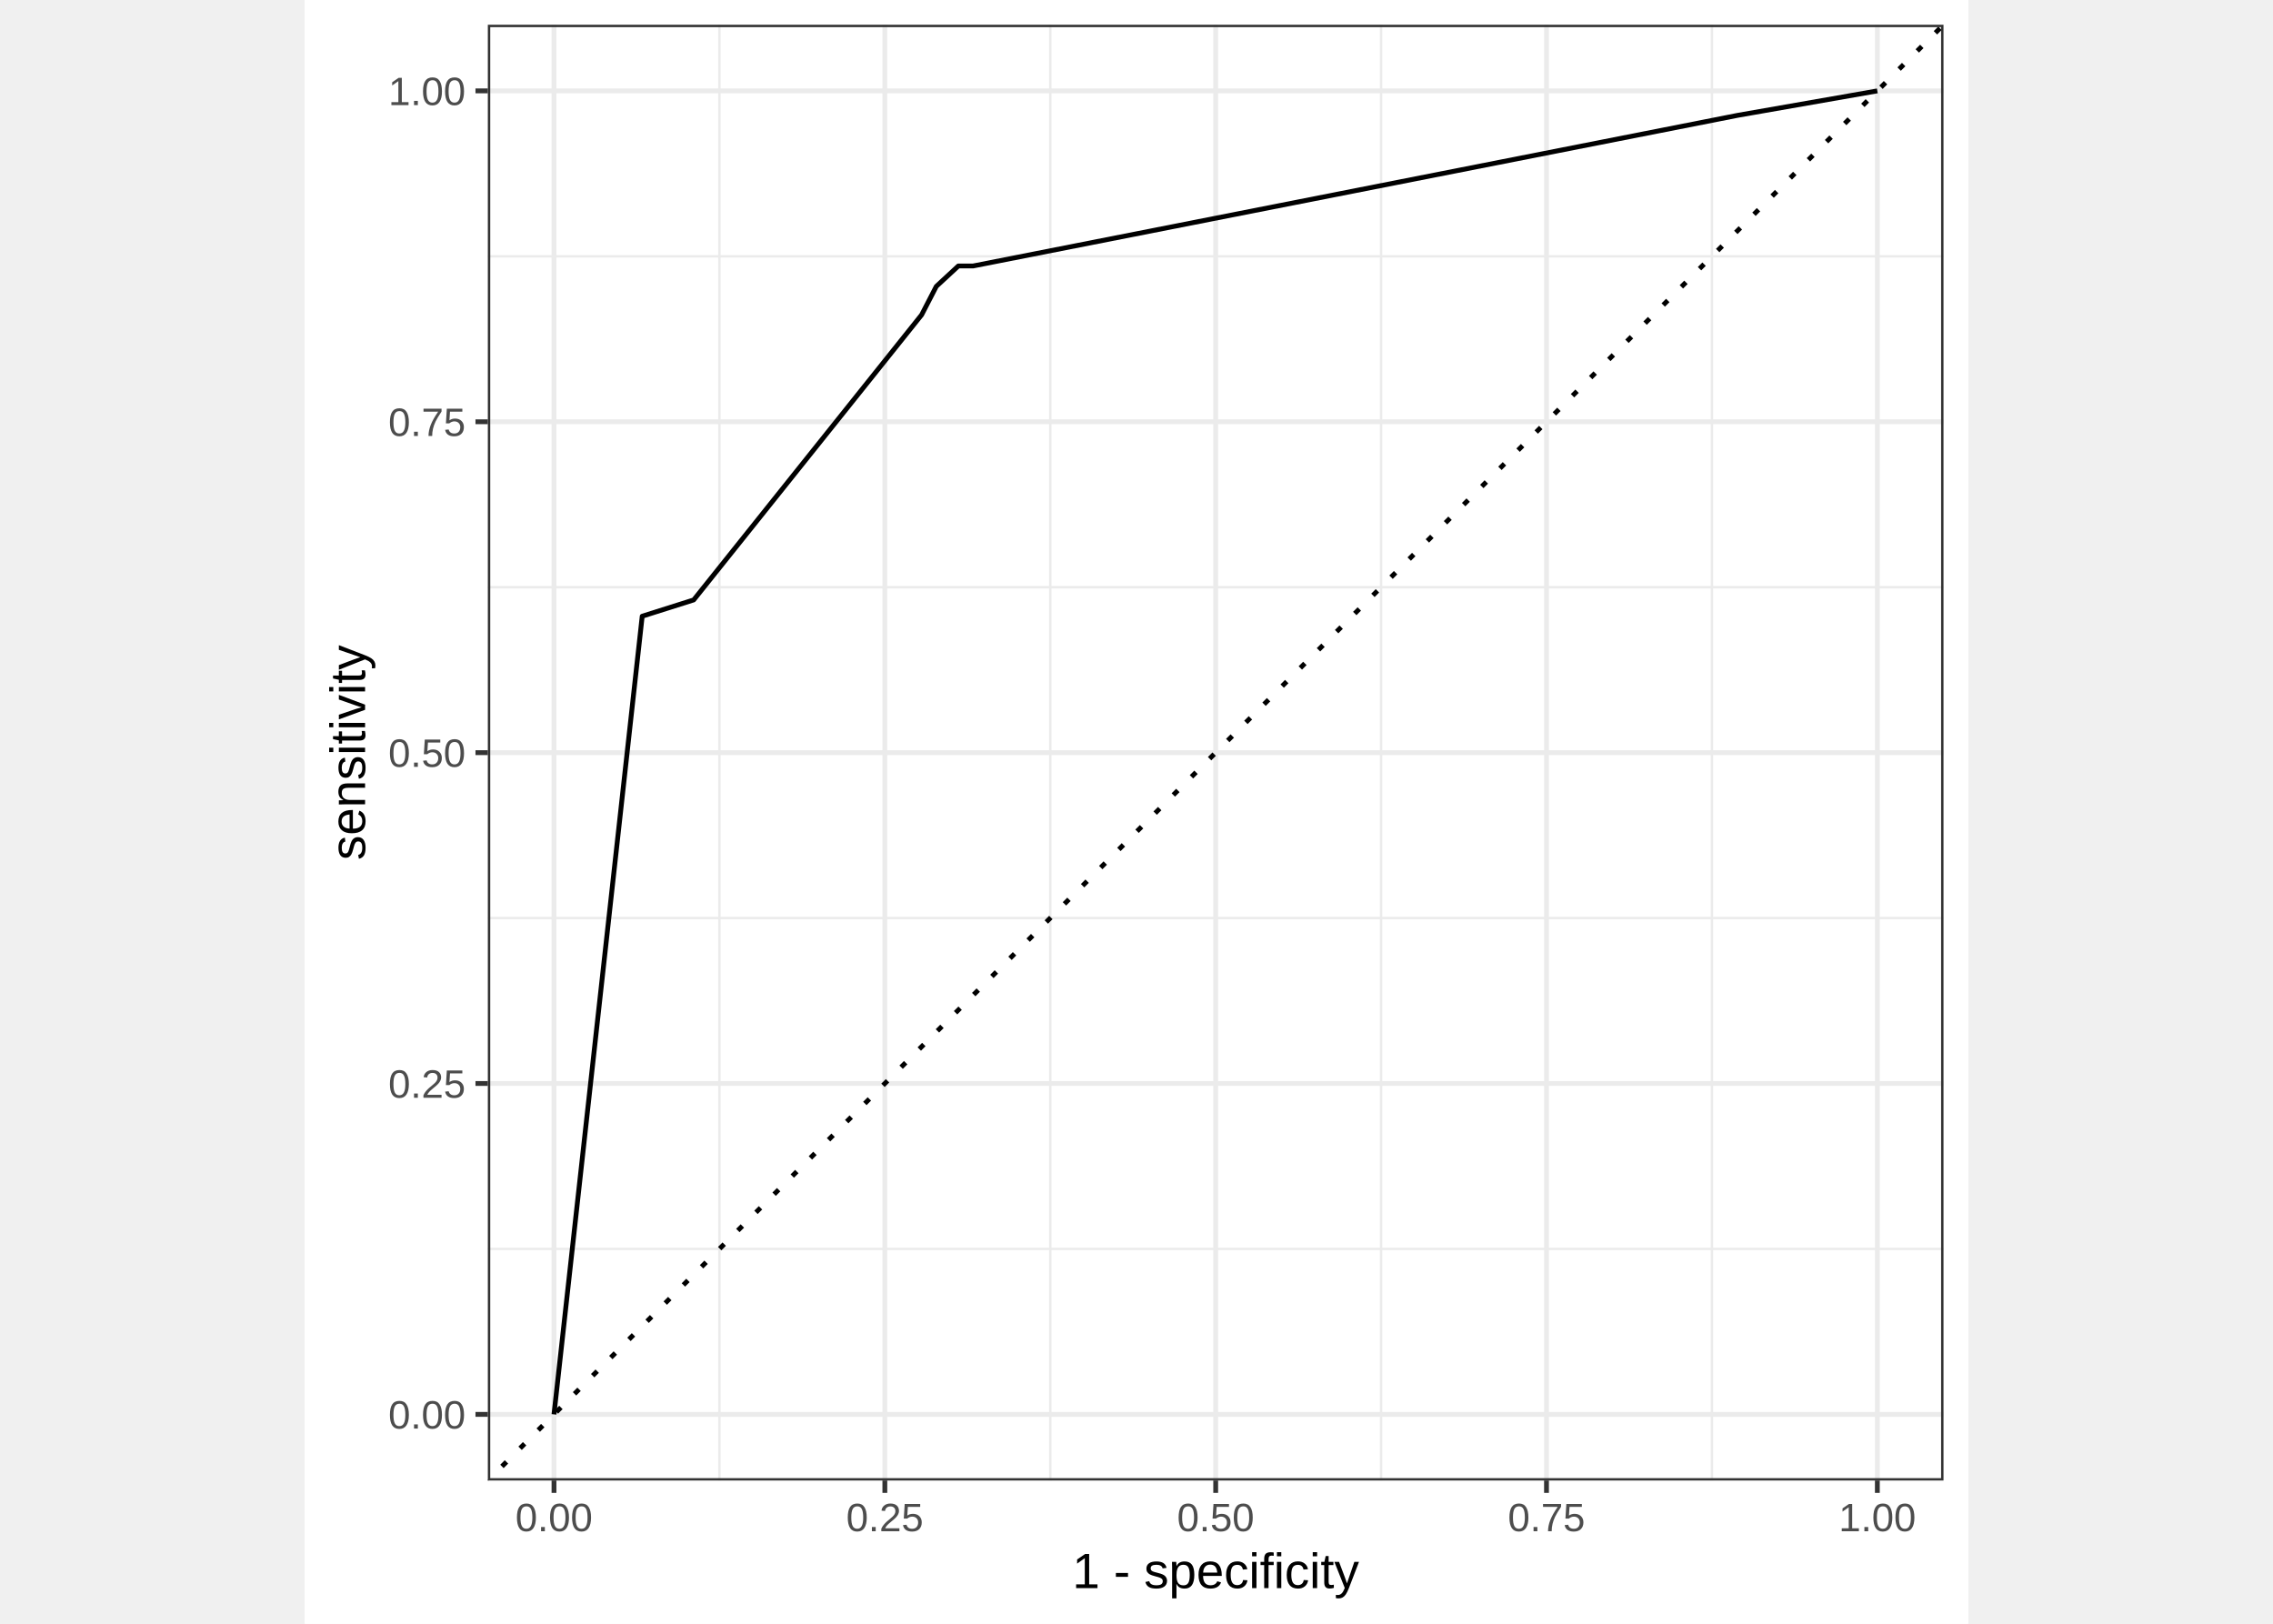
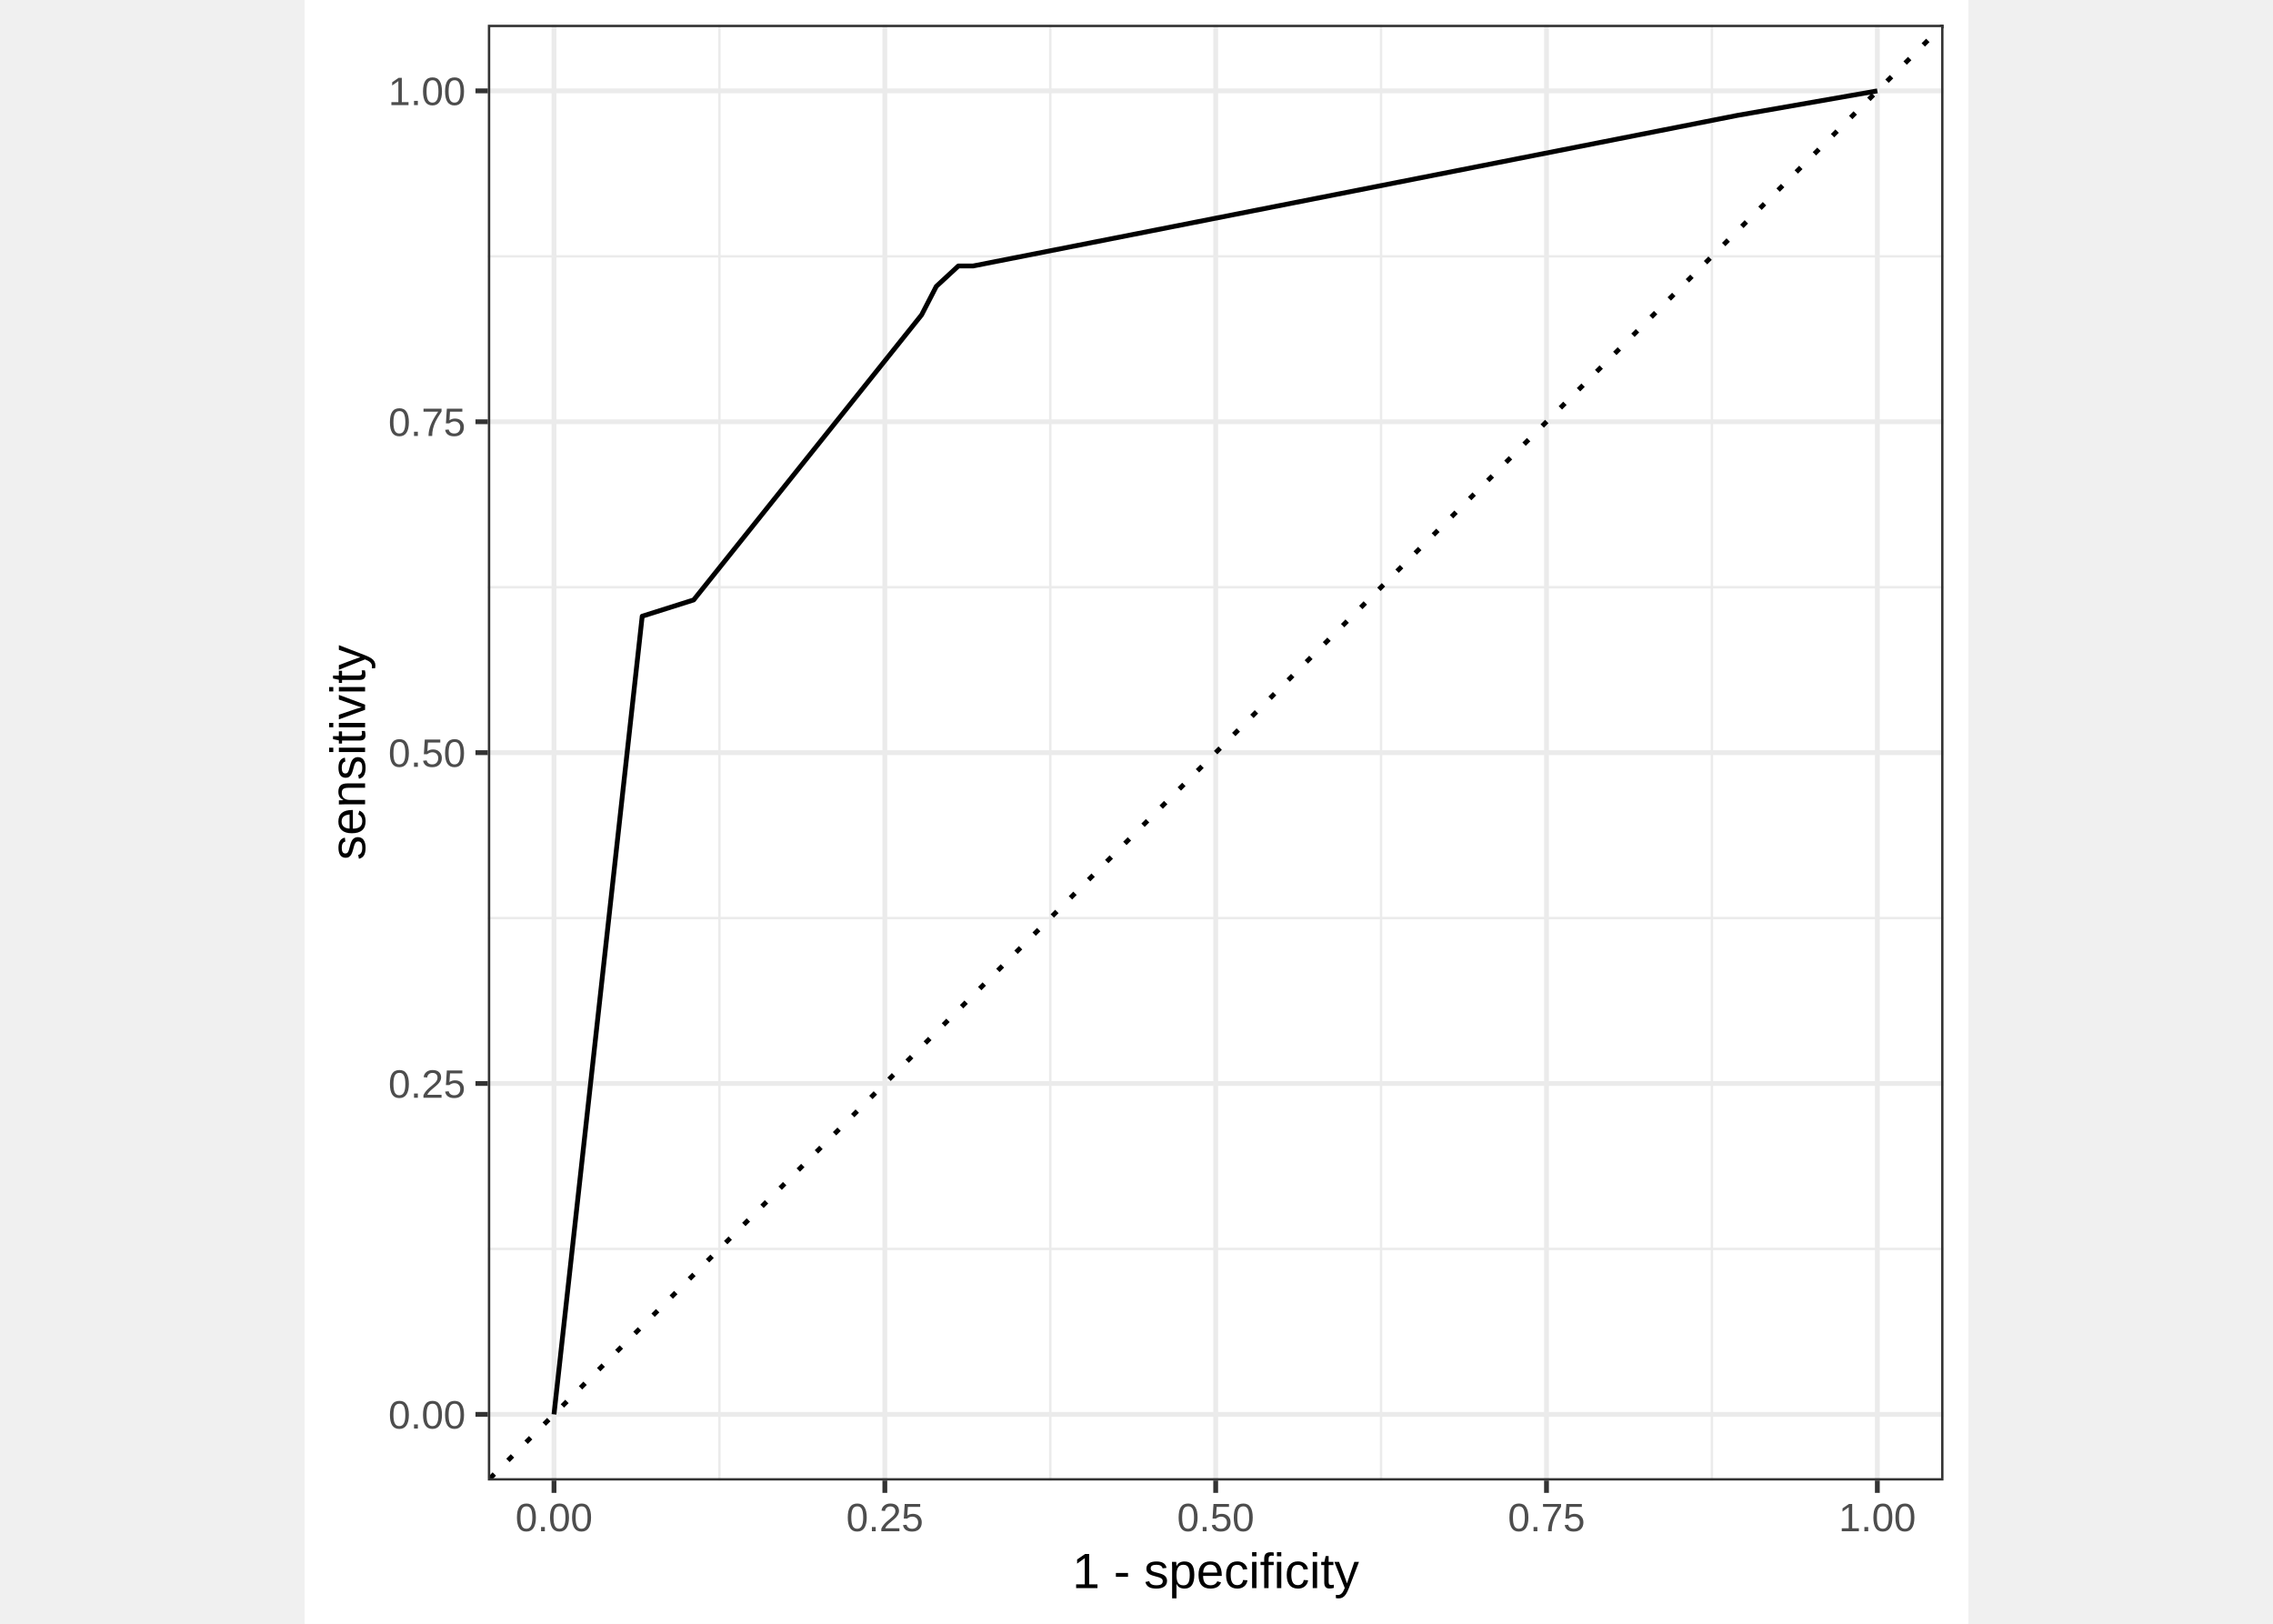
<svg xmlns="http://www.w3.org/2000/svg" class="svglite" width="504.00pt" height="360.00pt" viewBox="0 0 504.00 360.00">
  <defs>
    <style type="text/css">
    .svglite line, .svglite polyline, .svglite polygon, .svglite path, .svglite rect, .svglite circle {
      fill: none;
      stroke: #000000;
      stroke-linecap: round;
      stroke-linejoin: round;
      stroke-miterlimit: 10.00;
    }
  </style>
  </defs>
  <rect width="100%" height="100%" style="stroke: none; fill: none;" />
  <defs>
    <clipPath id="cpMC4wMHw1MDQuMDB8MC4wMHwzNjAuMDA=">
      <rect x="0.00" y="0.00" width="504.00" height="360.00" />
    </clipPath>
  </defs>
  <g clip-path="url(#cpMC4wMHw1MDQuMDB8MC4wMHwzNjAuMDA=)">
</g>
  <defs>
    <clipPath id="cpNjcuNTh8NDM2LjQyfDAuMDB8MzYwLjAw">
      <rect x="67.58" y="0.00" width="368.84" height="360.00" />
    </clipPath>
  </defs>
  <g clip-path="url(#cpNjcuNTh8NDM2LjQyfDAuMDB8MzYwLjAw)">
    <rect x="67.58" y="0.00" width="368.84" height="360.00" style="stroke-width: 1.07; stroke: #FFFFFF; fill: #FFFFFF;" />
  </g>
  <g clip-path="url(#cpMC4wMHw1MDQuMDB8MC4wMHwzNjAuMDA=)">
</g>
  <defs>
    <clipPath id="cpMTA4LjE3fDQzMC45NHw1LjQ4fDMyOC4yNQ==">
      <rect x="108.17" y="5.48" width="322.77" height="322.77" />
    </clipPath>
  </defs>
  <g clip-path="url(#cpMTA4LjE3fDQzMC45NHw1LjQ4fDMyOC4yNQ==)">
    <rect x="108.17" y="5.48" width="322.77" height="322.77" style="stroke-width: 1.07; stroke: none; fill: #FFFFFF;" />
    <polyline points="108.17,276.90 430.94,276.90 " style="stroke-width: 0.53; stroke: #EBEBEB; stroke-linecap: butt;" />
    <polyline points="108.17,203.54 430.94,203.54 " style="stroke-width: 0.53; stroke: #EBEBEB; stroke-linecap: butt;" />
    <polyline points="108.17,130.19 430.94,130.19 " style="stroke-width: 0.53; stroke: #EBEBEB; stroke-linecap: butt;" />
    <polyline points="108.17,56.83 430.94,56.83 " style="stroke-width: 0.53; stroke: #EBEBEB; stroke-linecap: butt;" />
    <polyline points="159.52,328.25 159.52,5.48 " style="stroke-width: 0.53; stroke: #EBEBEB; stroke-linecap: butt;" />
    <polyline points="232.88,328.25 232.88,5.48 " style="stroke-width: 0.53; stroke: #EBEBEB; stroke-linecap: butt;" />
    <polyline points="306.23,328.25 306.23,5.48 " style="stroke-width: 0.53; stroke: #EBEBEB; stroke-linecap: butt;" />
    <polyline points="379.59,328.25 379.59,5.48 " style="stroke-width: 0.53; stroke: #EBEBEB; stroke-linecap: butt;" />
    <polyline points="108.17,313.58 430.94,313.58 " style="stroke-width: 1.07; stroke: #EBEBEB; stroke-linecap: butt;" />
    <polyline points="108.17,240.22 430.94,240.22 " style="stroke-width: 1.07; stroke: #EBEBEB; stroke-linecap: butt;" />
    <polyline points="108.17,166.87 430.94,166.87 " style="stroke-width: 1.07; stroke: #EBEBEB; stroke-linecap: butt;" />
    <polyline points="108.17,93.51 430.94,93.51 " style="stroke-width: 1.07; stroke: #EBEBEB; stroke-linecap: butt;" />
    <polyline points="108.17,20.15 430.94,20.15 " style="stroke-width: 1.07; stroke: #EBEBEB; stroke-linecap: butt;" />
    <polyline points="122.84,328.25 122.84,5.48 " style="stroke-width: 1.07; stroke: #EBEBEB; stroke-linecap: butt;" />
    <polyline points="196.20,328.25 196.20,5.48 " style="stroke-width: 1.07; stroke: #EBEBEB; stroke-linecap: butt;" />
    <polyline points="269.56,328.25 269.56,5.48 " style="stroke-width: 1.07; stroke: #EBEBEB; stroke-linecap: butt;" />
    <polyline points="342.91,328.25 342.91,5.48 " style="stroke-width: 1.07; stroke: #EBEBEB; stroke-linecap: butt;" />
    <polyline points="416.27,328.25 416.27,5.48 " style="stroke-width: 1.07; stroke: #EBEBEB; stroke-linecap: butt;" />
    <polyline points="416.27,20.15 416.27,20.15 385.30,25.57 215.76,58.97 212.50,58.97 207.61,63.49 204.35,69.81 153.81,133.01 142.40,136.62 122.84,313.58 " style="stroke-width: 1.07; stroke-linecap: butt;" />
-     <line x1="-214.60" y1="651.02" x2="753.71" y2="-317.29" style="stroke-width: 1.07; stroke-dasharray: 1.42,4.27; stroke-linecap: butt;" />
+     <line x1="76.42" y1="360.00" x2="436.42" y2="0.00" style="stroke-width: 1.07; stroke-dasharray: 1.42,4.27; stroke-linecap: butt;" />
    <rect x="108.17" y="5.48" width="322.77" height="322.77" style="stroke-width: 1.07; stroke: #333333;" />
  </g>
  <g clip-path="url(#cpMC4wMHw1MDQuMDB8MC4wMHwzNjAuMDA=)">
    <text x="103.24" y="316.73" text-anchor="end" style="font-size: 8.80px; fill: #4D4D4D; font-family: Arial;" textLength="17.13px" lengthAdjust="spacingAndGlyphs">0.00</text>
    <text x="103.24" y="243.38" text-anchor="end" style="font-size: 8.80px; fill: #4D4D4D; font-family: Arial;" textLength="17.13px" lengthAdjust="spacingAndGlyphs">0.25</text>
    <text x="103.24" y="170.02" text-anchor="end" style="font-size: 8.80px; fill: #4D4D4D; font-family: Arial;" textLength="17.13px" lengthAdjust="spacingAndGlyphs">0.50</text>
    <text x="103.24" y="96.66" text-anchor="end" style="font-size: 8.80px; fill: #4D4D4D; font-family: Arial;" textLength="17.13px" lengthAdjust="spacingAndGlyphs">0.75</text>
    <text x="103.24" y="23.30" text-anchor="end" style="font-size: 8.80px; fill: #4D4D4D; font-family: Arial;" textLength="17.13px" lengthAdjust="spacingAndGlyphs">1.00</text>
    <polyline points="105.43,313.58 108.17,313.58 " style="stroke-width: 1.07; stroke: #333333; stroke-linecap: butt;" />
    <polyline points="105.43,240.22 108.17,240.22 " style="stroke-width: 1.07; stroke: #333333; stroke-linecap: butt;" />
    <polyline points="105.43,166.87 108.17,166.87 " style="stroke-width: 1.07; stroke: #333333; stroke-linecap: butt;" />
    <polyline points="105.43,93.51 108.17,93.51 " style="stroke-width: 1.07; stroke: #333333; stroke-linecap: butt;" />
    <polyline points="105.43,20.15 108.17,20.15 " style="stroke-width: 1.07; stroke: #333333; stroke-linecap: butt;" />
    <polyline points="122.84,330.99 122.84,328.25 " style="stroke-width: 1.07; stroke: #333333; stroke-linecap: butt;" />
    <polyline points="196.20,330.99 196.20,328.25 " style="stroke-width: 1.07; stroke: #333333; stroke-linecap: butt;" />
    <polyline points="269.56,330.99 269.56,328.25 " style="stroke-width: 1.07; stroke: #333333; stroke-linecap: butt;" />
    <polyline points="342.91,330.99 342.91,328.25 " style="stroke-width: 1.07; stroke: #333333; stroke-linecap: butt;" />
    <polyline points="416.27,330.99 416.27,328.25 " style="stroke-width: 1.07; stroke: #333333; stroke-linecap: butt;" />
    <text x="122.84" y="339.49" text-anchor="middle" style="font-size: 8.80px; fill: #4D4D4D; font-family: Arial;" textLength="17.13px" lengthAdjust="spacingAndGlyphs">0.00</text>
    <text x="196.20" y="339.49" text-anchor="middle" style="font-size: 8.80px; fill: #4D4D4D; font-family: Arial;" textLength="17.13px" lengthAdjust="spacingAndGlyphs">0.25</text>
    <text x="269.56" y="339.49" text-anchor="middle" style="font-size: 8.80px; fill: #4D4D4D; font-family: Arial;" textLength="17.13px" lengthAdjust="spacingAndGlyphs">0.50</text>
    <text x="342.91" y="339.49" text-anchor="middle" style="font-size: 8.80px; fill: #4D4D4D; font-family: Arial;" textLength="17.13px" lengthAdjust="spacingAndGlyphs">0.75</text>
    <text x="416.27" y="339.49" text-anchor="middle" style="font-size: 8.80px; fill: #4D4D4D; font-family: Arial;" textLength="17.13px" lengthAdjust="spacingAndGlyphs">1.00</text>
    <text x="269.56" y="352.10" text-anchor="middle" style="font-size: 11.00px; font-family: Arial;" textLength="63.56px" lengthAdjust="spacingAndGlyphs">1 - specificity</text>
    <text transform="translate(80.95,166.87) rotate(-90)" text-anchor="middle" style="font-size: 11.00px; font-family: Arial;" textLength="47.67px" lengthAdjust="spacingAndGlyphs">sensitivity</text>
  </g>
</svg>
